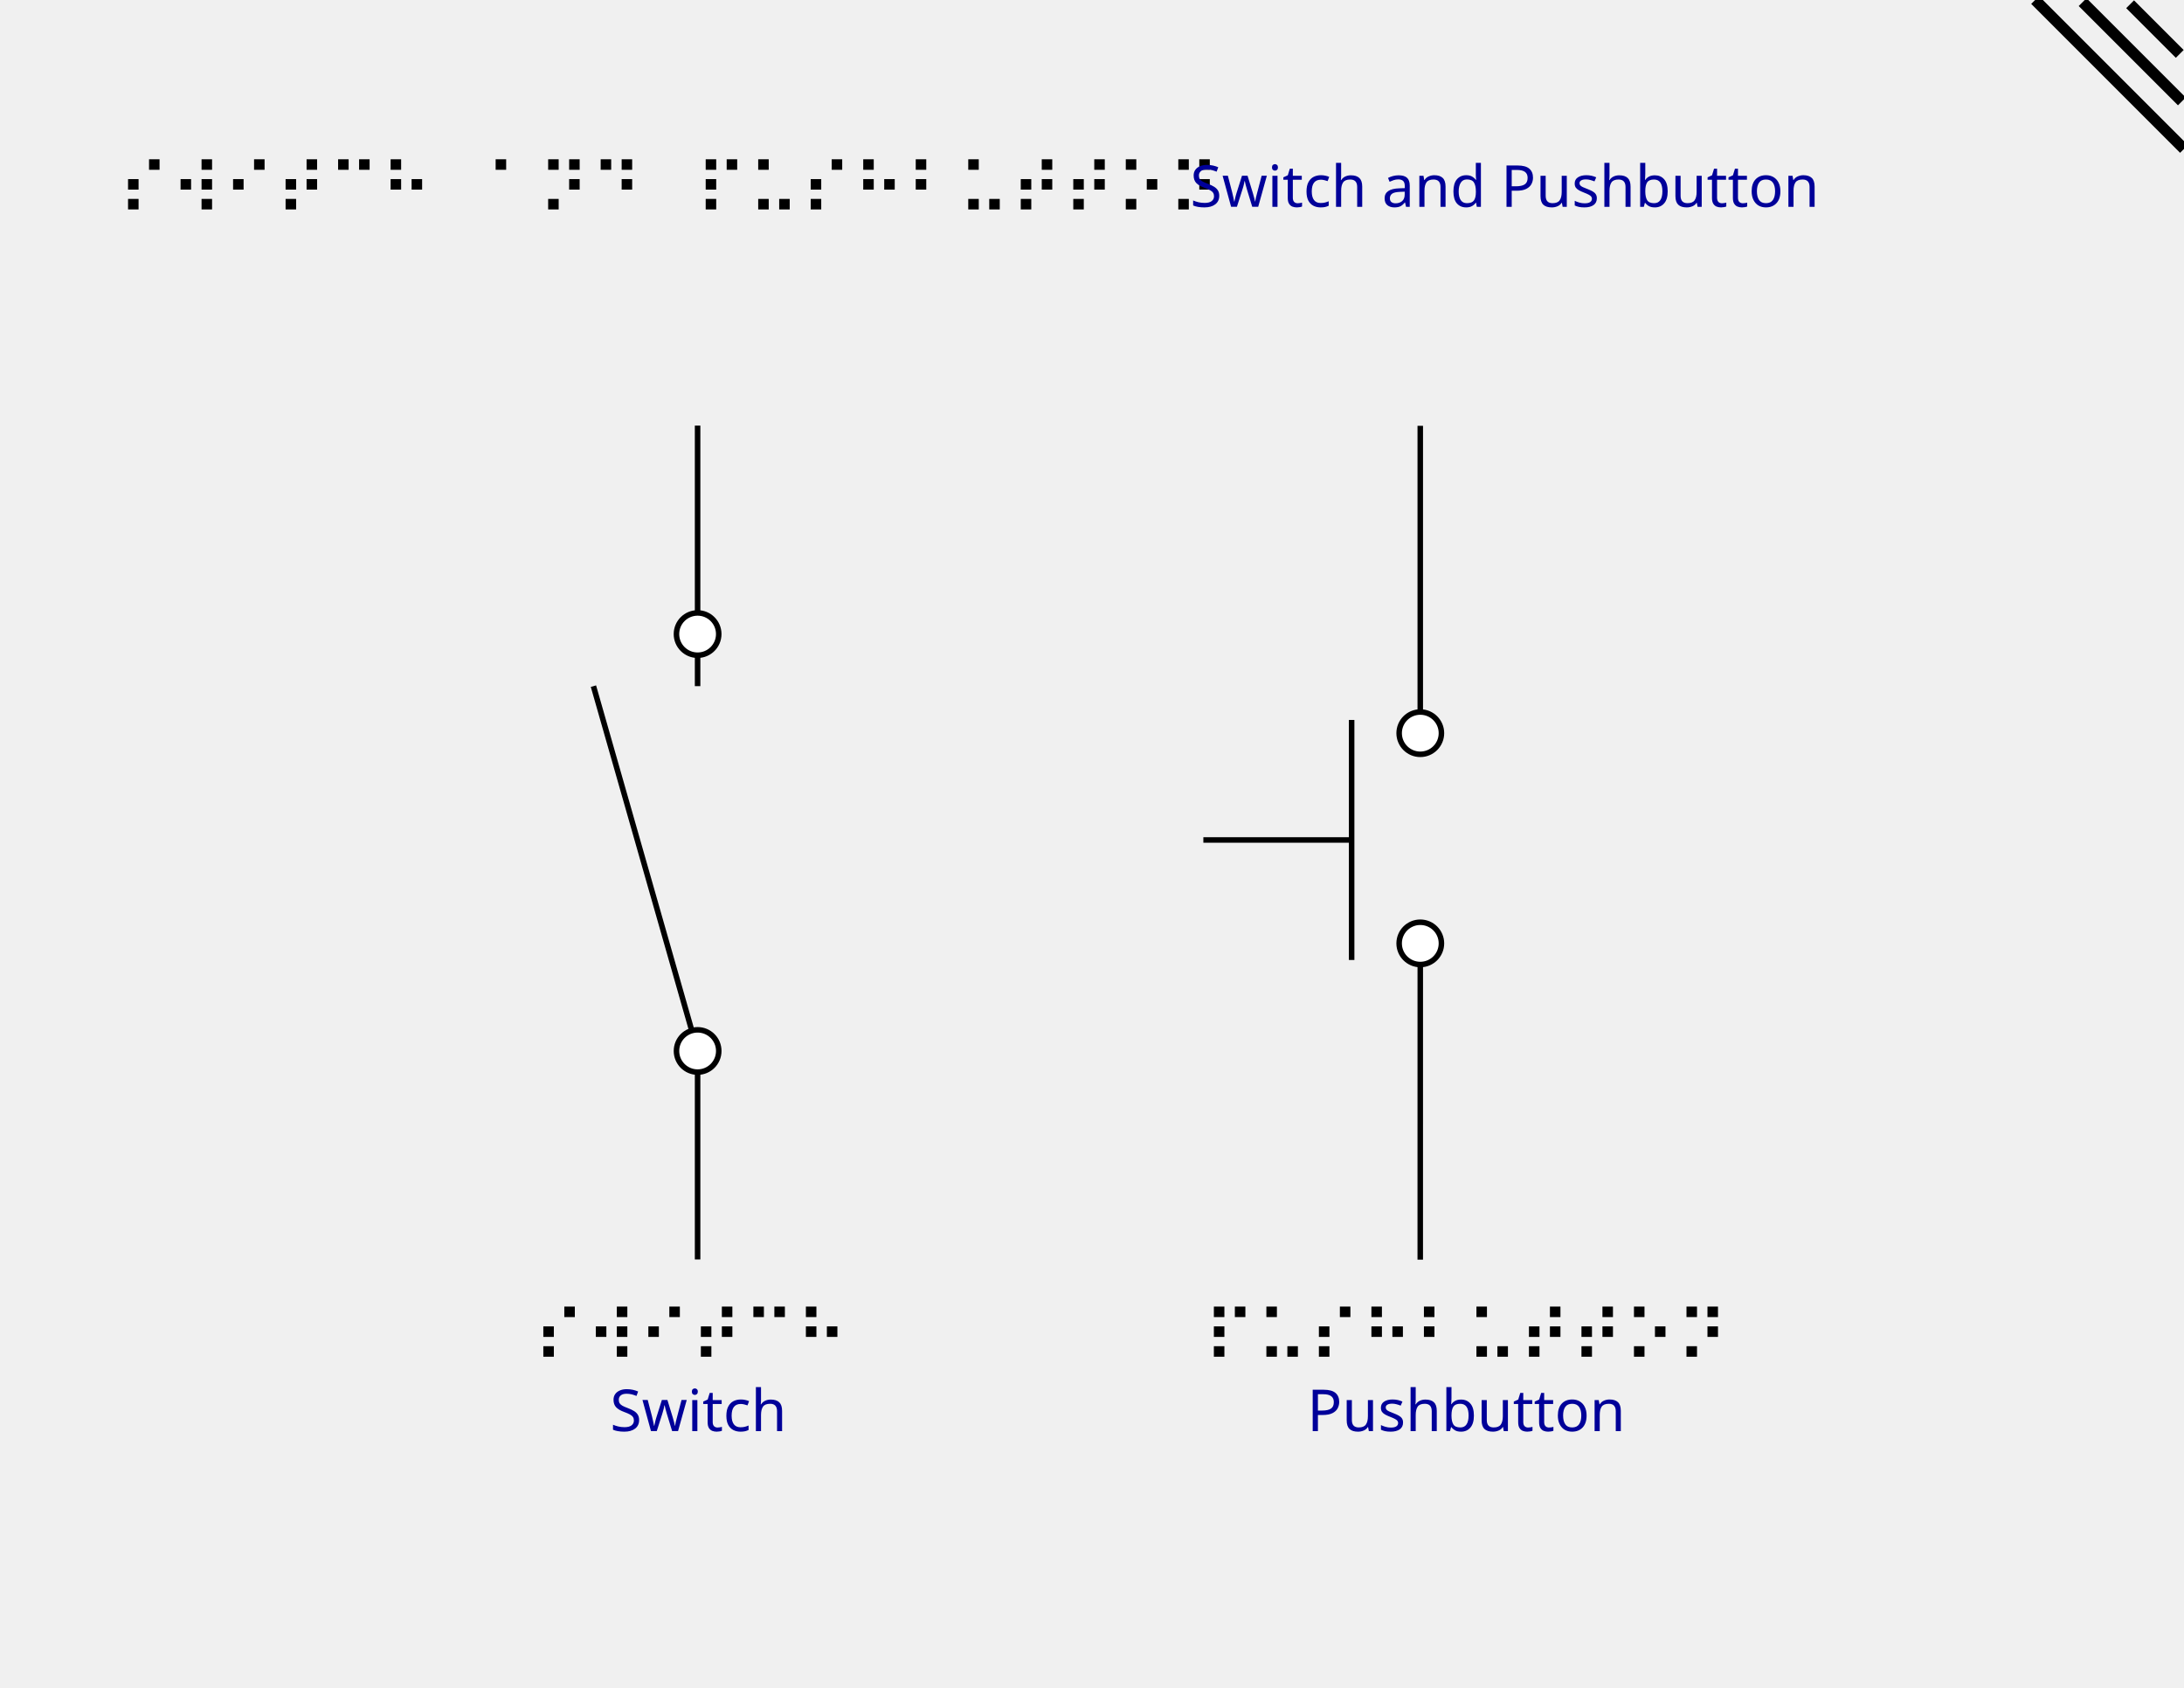
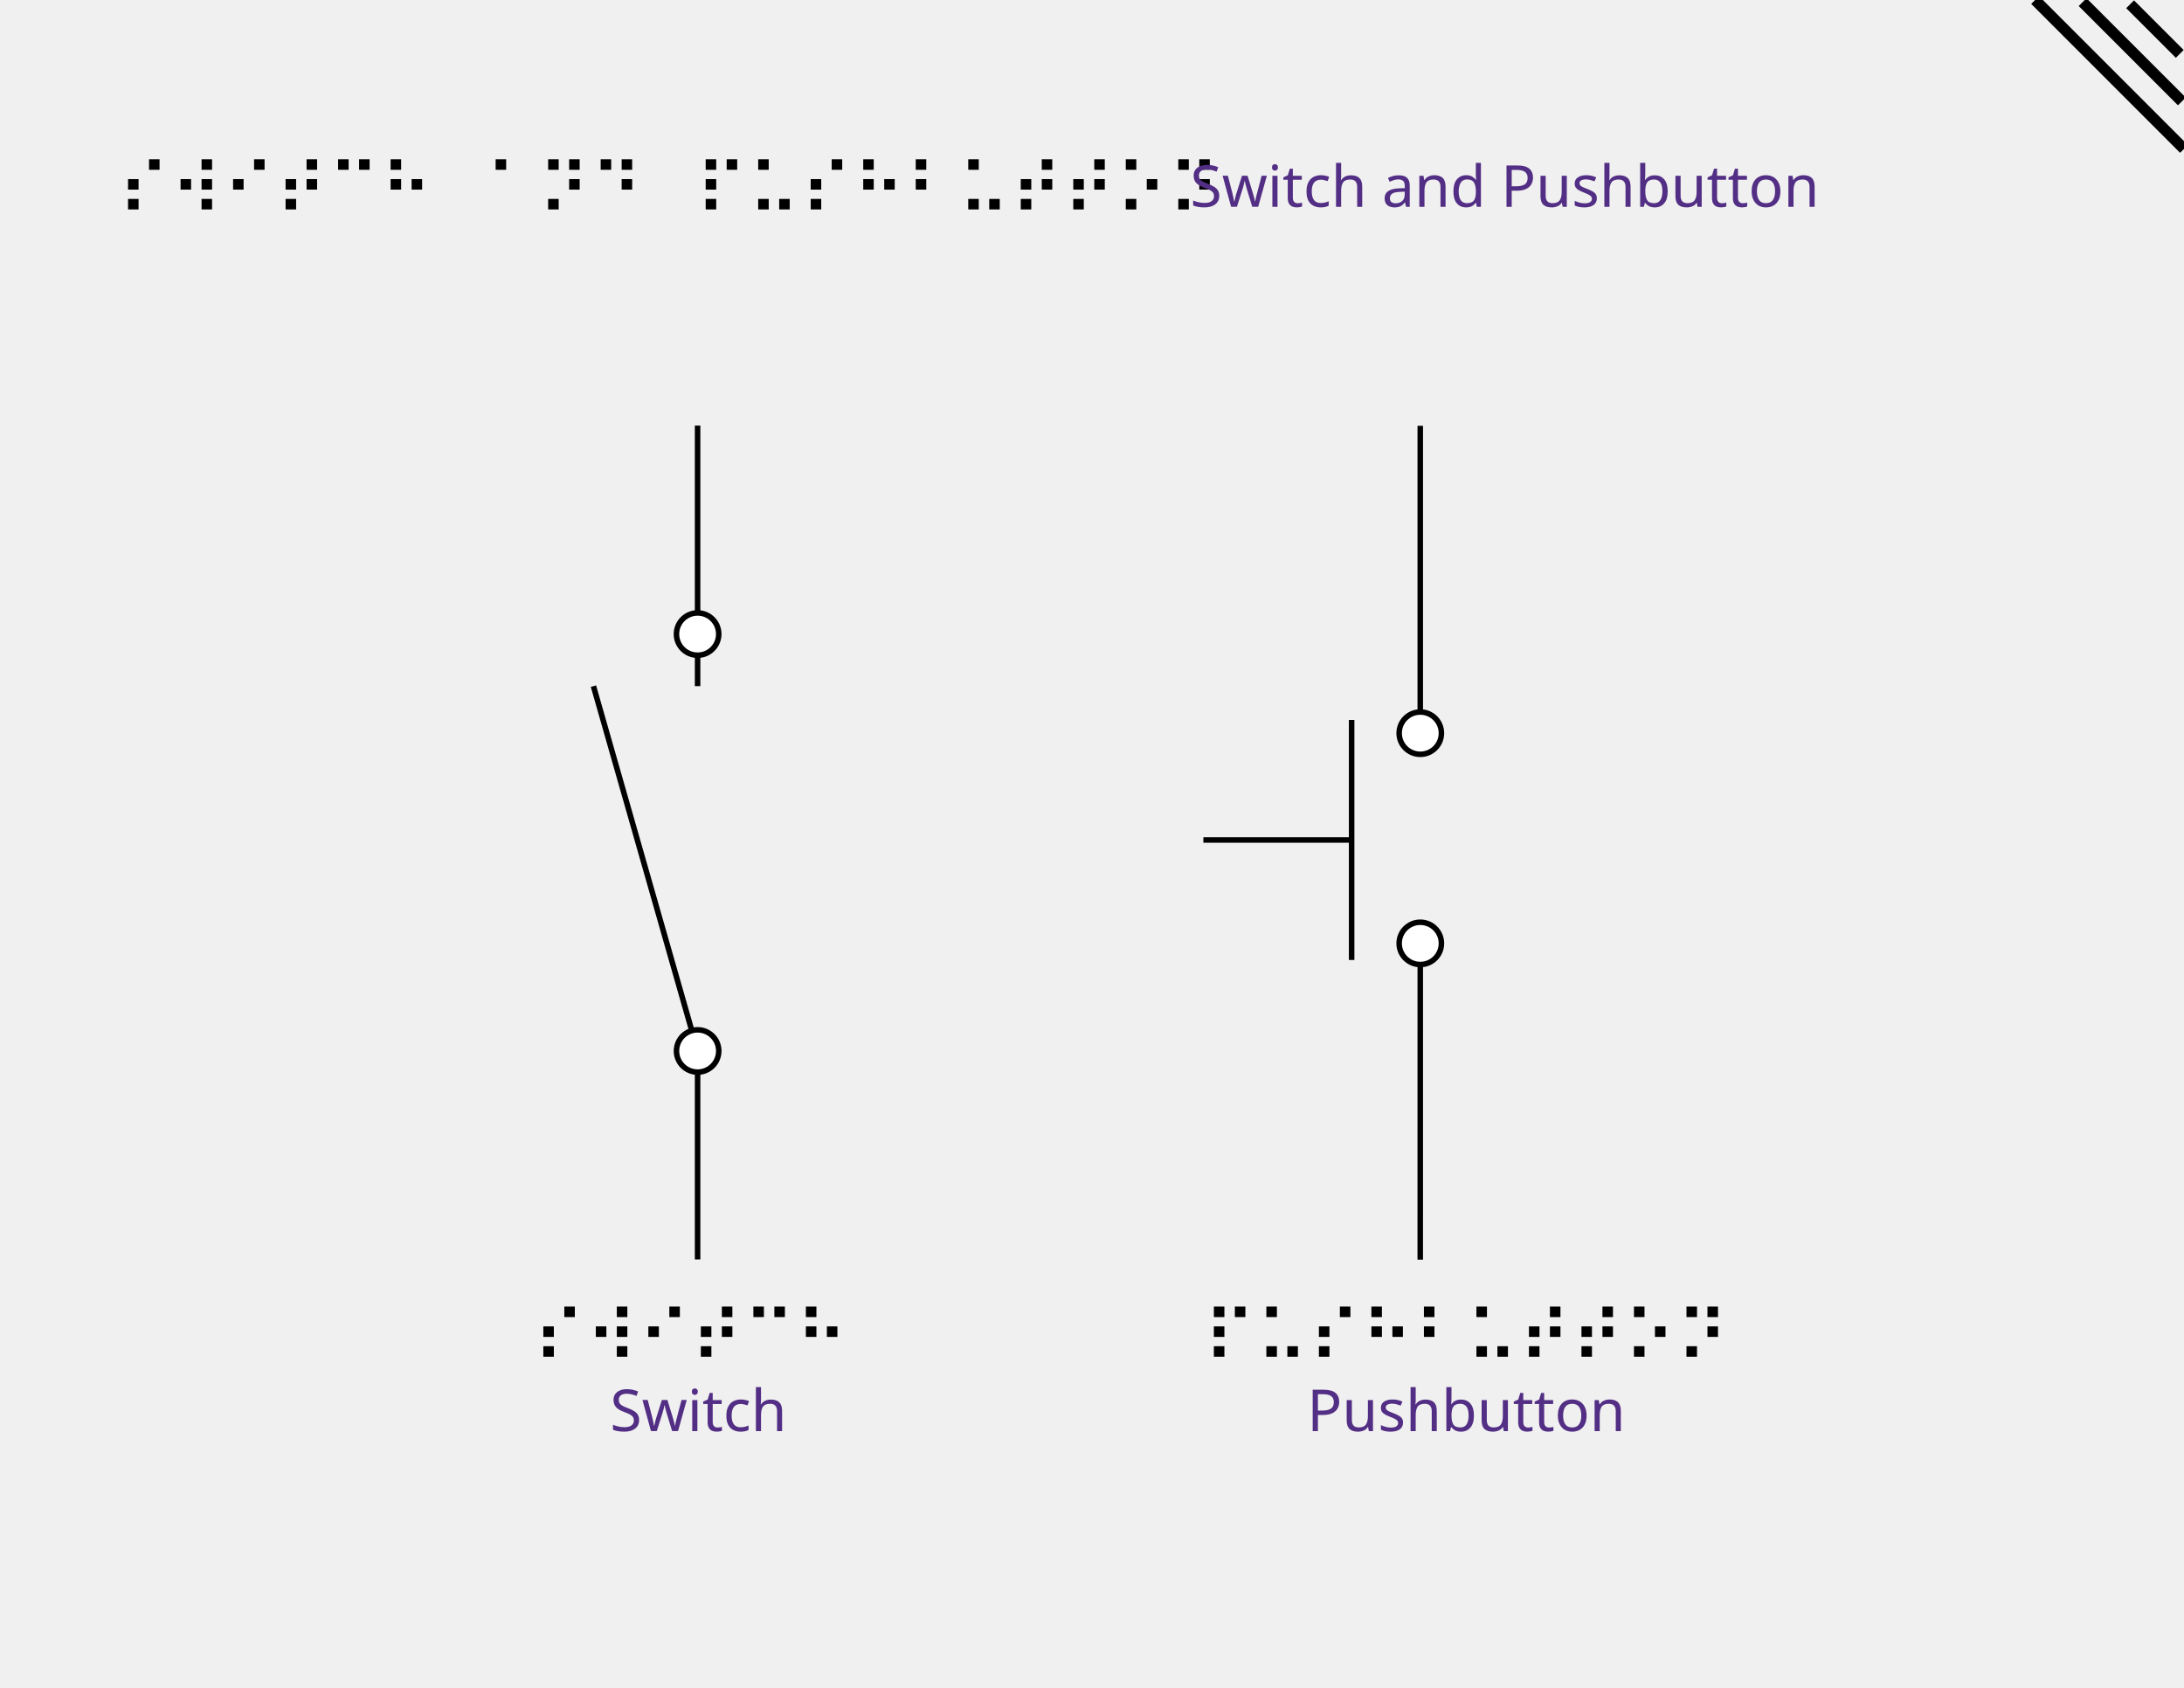
<svg xmlns="http://www.w3.org/2000/svg" version="1.1" id="Layer_1" x="0px" y="0px" width="792px" height="612px" viewBox="0 0 792 612" enable-background="new 0 0 792 612" xml:space="preserve">
  <g id="plaintext" display="none">
    <text transform="matrix(1 0 0 1 262.8433 340.8613)" display="inline" font-family="'MyriadPro-Regular'" font-size="17.733">Output</text>
    <text transform="matrix(1 0 0 1 162.7798 362.1406)" display="inline" font-family="'MyriadPro-Regular'" font-size="17.733">from microcontroller</text>
    <text transform="matrix(1 0 0 1 29.8711 236.959)" display="inline" font-family="'MyriadPro-Regular'" font-size="17.733">Digital Output</text>
    <text transform="matrix(1 0 0 1 404.5684 400.3926)" display="inline" font-family="'MyriadPro-Regular'" font-size="17.733">220Ω</text>
    <text transform="matrix(1 0 0 1 413.8398 467.625)" display="inline" font-family="'MyriadPro-Regular'" font-size="17.733">LED</text>
  </g>
  <g>
    <line fill="none" stroke="#000000" stroke-width="4" stroke-miterlimit="10" x1="755.229" y1="0.772" x2="791.227" y2="36.771" />
    <line fill="none" stroke="#000000" stroke-width="4" stroke-miterlimit="10" x1="738" y1="0" x2="792" y2="54" />
    <line fill="none" stroke="#000000" stroke-width="4" stroke-miterlimit="10" x1="772.457" y1="1.543" x2="790.457" y2="19.543" />
  </g>
  <g id="Braille_1_">
    <text transform="matrix(1 0 0 1 42.626 78.0645)" font-family="'AppleBraille'" font-size="26">⠎⠺⠊⠞⠉⠓⠀⠁⠝⠙⠀⠏⠥⠎⠓⠃⠥⠞⠞⠕⠝</text>
  </g>
  <g id="Braille_2_">
    <text transform="matrix(1 0 0 1 193.2197 494.0654)" font-family="'AppleBraille'" font-size="26">⠎⠺⠊⠞⠉⠓</text>
  </g>
  <g id="Braille_3_">
    <text transform="matrix(1 0 0 1 436.3838 494.0654)" font-family="'AppleBraille'" font-size="26">⠏⠥⠎⠓⠃⠥⠞⠞⠕⠝</text>
  </g>
-   <text transform="matrix(1 0 0 1 431.5967 75)" fill="#000099" font-family="'ArialMT'" font-size="21">Switch and Pushbutton</text>
+   <text transform="matrix(1 0 0 1 431.5967 75)" fill="#532E85" font-family="'ArialMT'" font-size="21">Switch and Pushbutton</text>
  <g id="schematic_4_">
    <line fill="none" stroke="#000000" stroke-width="2" stroke-miterlimit="10" x1="252.975" y1="248.792" x2="252.975" y2="229.911" />
    <line fill="none" stroke="#000000" stroke-width="2" stroke-miterlimit="10" x1="252.975" y1="381.074" x2="215.204" y2="248.792" />
-     <path fill="#231F20" stroke="#000000" stroke-width="2" stroke-miterlimit="10" d="M252.975,377.288   c2.089,0,3.791,1.694,3.791,3.782c0,2.082-1.701,3.771-3.791,3.771c-2.082,0-3.773-1.689-3.773-3.771   C249.204,378.982,250.893,377.288,252.975,377.288z" />
+     <path fill="#231F20" stroke="#000000" stroke-width="2" stroke-miterlimit="10" d="M252.975,377.288   c2.089,0,3.791,1.694,3.791,3.782c0,2.082-1.701,3.771-3.791,3.771c-2.082,0-3.773-1.688-3.773-3.771   C249.204,378.982,250.893,377.288,252.975,377.288z" />
    <path fill="#231F20" stroke="#000000" stroke-width="2" stroke-miterlimit="10" d="M252.975,226.128   c2.089,0,3.791,1.703,3.791,3.781c0,2.091-1.701,3.782-3.791,3.782c-2.082,0-3.773-1.691-3.773-3.782   C249.204,227.831,250.893,226.128,252.975,226.128z" />
    <line id="connector0pin_4_" fill="none" stroke="#000000" stroke-width="2" stroke-miterlimit="10" x1="252.975" y1="456.664" x2="252.975" y2="381.074" />
    <g id="connector0terminal_4_">
	</g>
    <line id="connector1pin_4_" fill="none" stroke="#000000" stroke-width="2" stroke-miterlimit="10" x1="252.975" y1="154.321" x2="252.975" y2="229.911" />
    <g id="connector1terminal_4_">
	</g>
  </g>
-   <path fill="#231F20" stroke="#000000" stroke-width="2" stroke-miterlimit="10" d="M515.041,338.285c2.091,0,3.79,1.691,3.79,3.781  c0,2.082-1.699,3.772-3.79,3.772c-2.084,0-3.771-1.69-3.771-3.772C511.27,339.977,512.961,338.285,515.041,338.285z" />
+   <path fill="#231F20" stroke="#000000" stroke-width="2" stroke-miterlimit="10" d="M515.041,338.285c2.091,0,3.79,1.691,3.79,3.781  c0,2.082-1.699,3.771-3.79,3.771c-2.084,0-3.771-1.689-3.771-3.771C511.27,339.977,512.961,338.285,515.041,338.285z" />
  <path fill="#231F20" stroke="#000000" stroke-width="2" stroke-miterlimit="10" d="M515.041,262.058c2.091,0,3.79,1.702,3.79,3.782  c0,2.091-1.699,3.782-3.79,3.782c-2.084,0-3.771-1.691-3.771-3.782C511.27,263.758,512.961,262.058,515.041,262.058z" />
  <line id="connector0pin_2_" fill="none" stroke="#000000" stroke-width="2" stroke-miterlimit="10" x1="515.036" y1="456.747" x2="515.045" y2="342.064" />
  <line id="connector1pin_1_" fill="none" stroke="#000000" stroke-width="2" stroke-miterlimit="10" x1="515.041" y1="154.401" x2="515.041" y2="268.13" />
  <line id="connector1pin_3_" fill="none" stroke="#000000" stroke-width="2" stroke-miterlimit="10" x1="490.154" y1="261.051" x2="490.154" y2="348.082" />
  <line fill="none" stroke="#000000" stroke-width="2" stroke-miterlimit="10" x1="490.154" y1="304.566" x2="436.384" y2="304.566" />
  <g>
-     <text transform="matrix(1 0 0 1 221.2197 518.9092)" fill="#000099" font-family="'ArialMT'" font-size="21">Switch</text>
+     <text transform="matrix(1 0 0 1 221.2197 518.9092)" fill="#532E85" font-family="'ArialMT'" font-size="21">Switch</text>
  </g>
  <g>
-     <text transform="matrix(1 0 0 1 474.0049 518.9092)" fill="#000099" font-family="'ArialMT'" font-size="21">Pushbutton</text>
+     <text transform="matrix(1 0 0 1 474.0049 518.9092)" fill="#532E85" font-family="'ArialMT'" font-size="21">Pushbutton</text>
  </g>
  <circle fill="#FFFFFF" stroke="#000000" stroke-width="2" stroke-miterlimit="10" cx="252.975" cy="229.91" r="7.668" />
  <circle fill="#FFFFFF" stroke="#000000" stroke-width="2" stroke-miterlimit="10" cx="515.051" cy="342.064" r="7.668" />
  <circle fill="#FFFFFF" stroke="#000000" stroke-width="2" stroke-miterlimit="10" cx="515.051" cy="265.84" r="7.668" />
  <circle fill="#FFFFFF" stroke="#000000" stroke-width="2" stroke-miterlimit="10" cx="252.983" cy="381.074" r="7.668" />
</svg>
